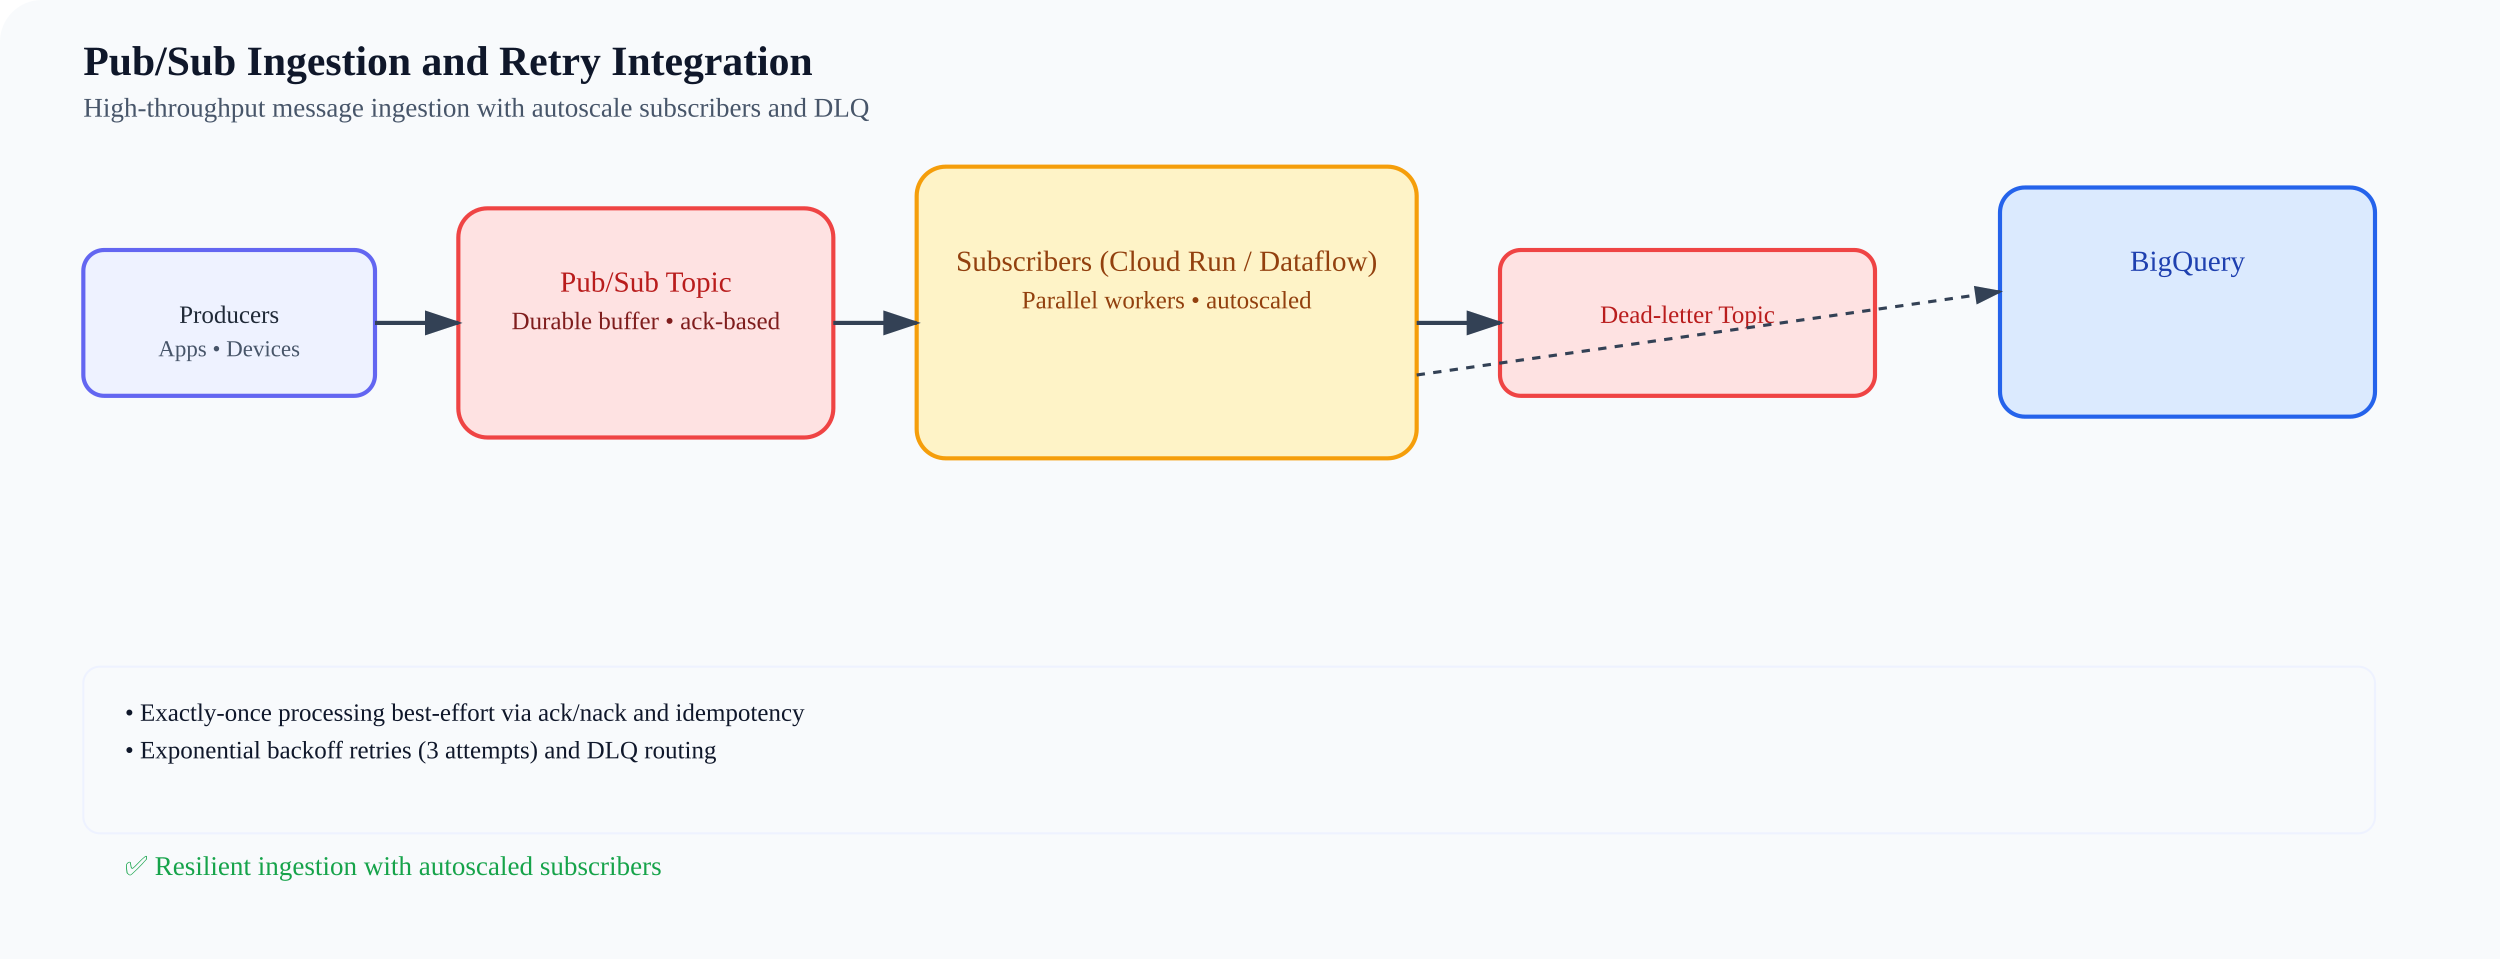
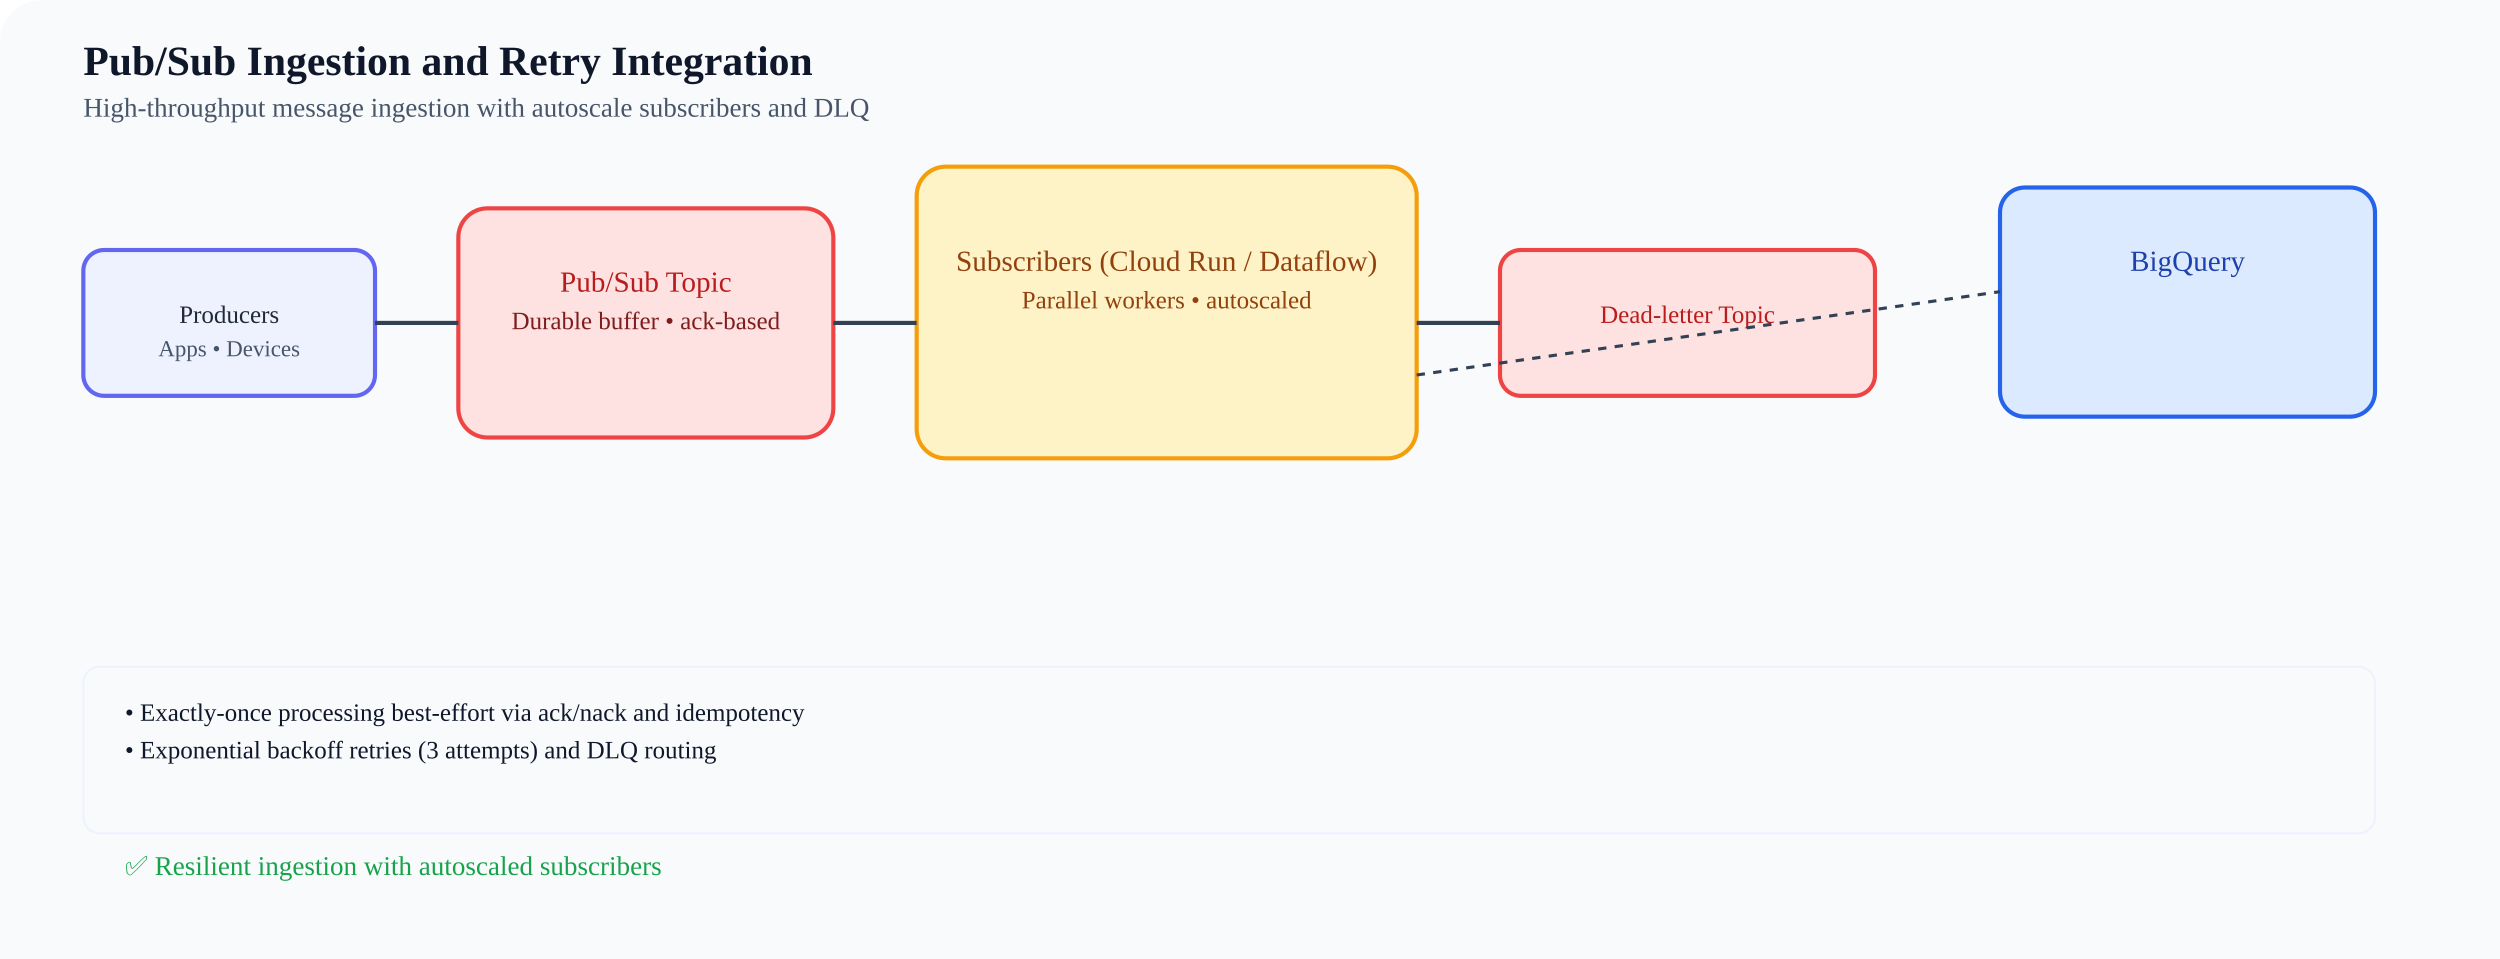
<svg xmlns="http://www.w3.org/2000/svg" width="1200" height="460" viewBox="0 0 1200 460">
-   <defs>
-     <marker id="arrow4" markerWidth="10" markerHeight="10" refX="8" refY="3" orient="auto">
-       <path d="M0,0 L0,6 L9,3 z" fill="#334155" />
-     </marker>
-   </defs>
  <rect width="1400" height="850" fill="#f8fafc" rx="20" />
  <text x="40" y="36" font-size="20" font-weight="600" fill="#0f172a">Pub/Sub Ingestion and Retry Integration</text>
  <text x="40" y="56" font-size="13" fill="#475569">High-throughput message ingestion with autoscale subscribers and DLQ</text>
  <rect x="40" y="120" width="140" height="70" rx="10" fill="#eef2ff" stroke="#6366f1" stroke-width="2" />
  <text x="110" y="155" font-size="12" text-anchor="middle" fill="#1f2937">Producers</text>
  <text x="110" y="171" font-size="11" text-anchor="middle" fill="#475569">Apps • Devices</text>
  <rect x="220" y="100" width="180" height="110" rx="14" fill="#fee2e2" stroke="#ef4444" stroke-width="2" />
  <text x="310" y="140" text-anchor="middle" font-size="14" fill="#b91c1c">Pub/Sub Topic</text>
  <text x="310" y="158" text-anchor="middle" font-size="12" fill="#7f1d1d">Durable buffer • ack-based</text>
  <rect x="440" y="80" width="240" height="140" rx="14" fill="#fef3c7" stroke="#f59e0b" stroke-width="2" />
  <text x="560" y="130" text-anchor="middle" font-size="14" fill="#92400e">Subscribers (Cloud Run / Dataflow)</text>
  <text x="560" y="148" text-anchor="middle" font-size="12" fill="#92400e">Parallel workers • autoscaled</text>
  <rect x="720" y="120" width="180" height="70" rx="10" fill="#fee2e2" stroke="#ef4444" stroke-width="2" />
  <text x="810" y="155" font-size="12" text-anchor="middle" fill="#b91c1c">Dead-letter Topic</text>
  <rect x="960" y="90" width="180" height="110" rx="12" fill="#dbeafe" stroke="#2563eb" stroke-width="2" />
  <text x="1050" y="130" text-anchor="middle" font-size="14" fill="#1e40af">BigQuery</text>
  <line x1="180" y1="155" x2="220" y2="155" stroke="#334155" stroke-width="2" marker-end="url(#arrow4)" />
  <line x1="400" y1="155" x2="440" y2="155" stroke="#334155" stroke-width="2" marker-end="url(#arrow4)" />
  <line x1="680" y1="155" x2="720" y2="155" stroke="#334155" stroke-width="2" marker-end="url(#arrow4)" />
  <line x1="680" y1="180" x2="960" y2="140" stroke="#334155" stroke-width="1.5" marker-end="url(#arrow4)" stroke-dasharray="4" />
  <rect x="40" y="320" width="1100" height="80" rx="8" fill="#f8fafc" stroke="#eef2ff" />
  <text x="60" y="346" font-size="12" fill="#0f172a">• Exactly-once processing best-effort via ack/nack and idempotency</text>
  <text x="60" y="364" font-size="12" fill="#0f172a">• Exponential backoff retries (3 attempts) and DLQ routing</text>
  <text x="60" y="420" font-size="13" fill="#16a34a">✅ Resilient ingestion with autoscaled subscribers</text>
</svg>
